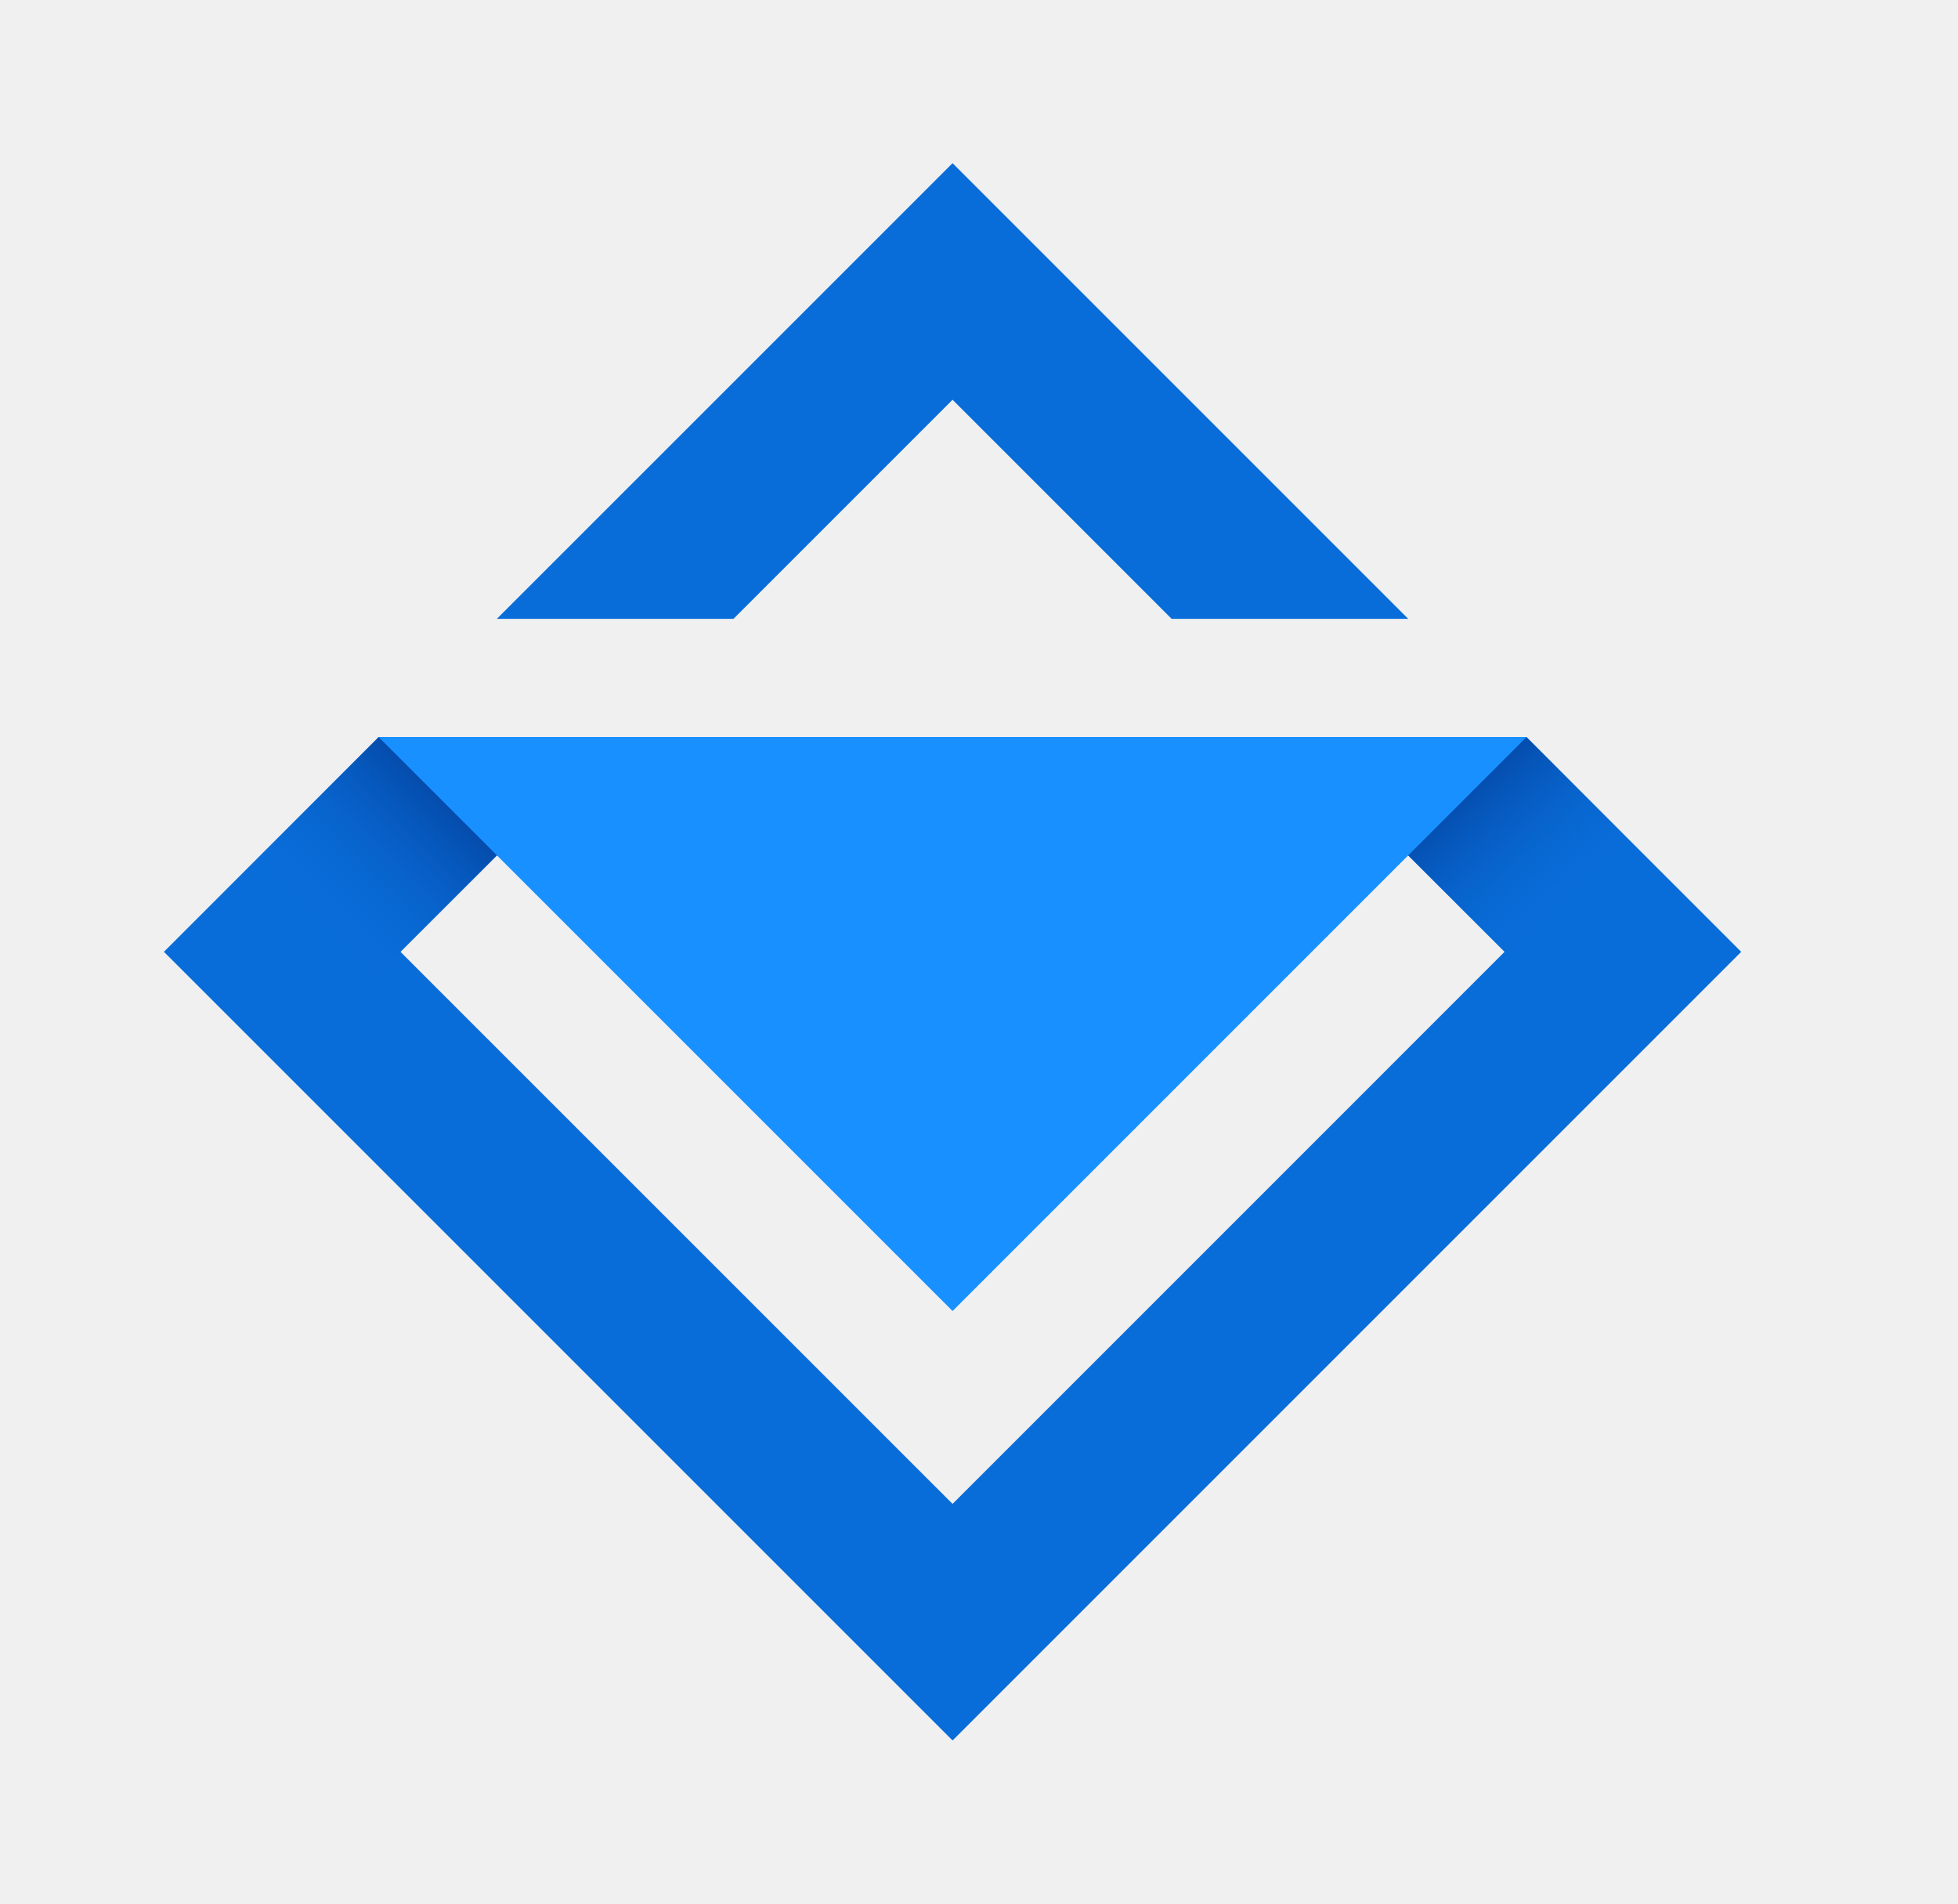
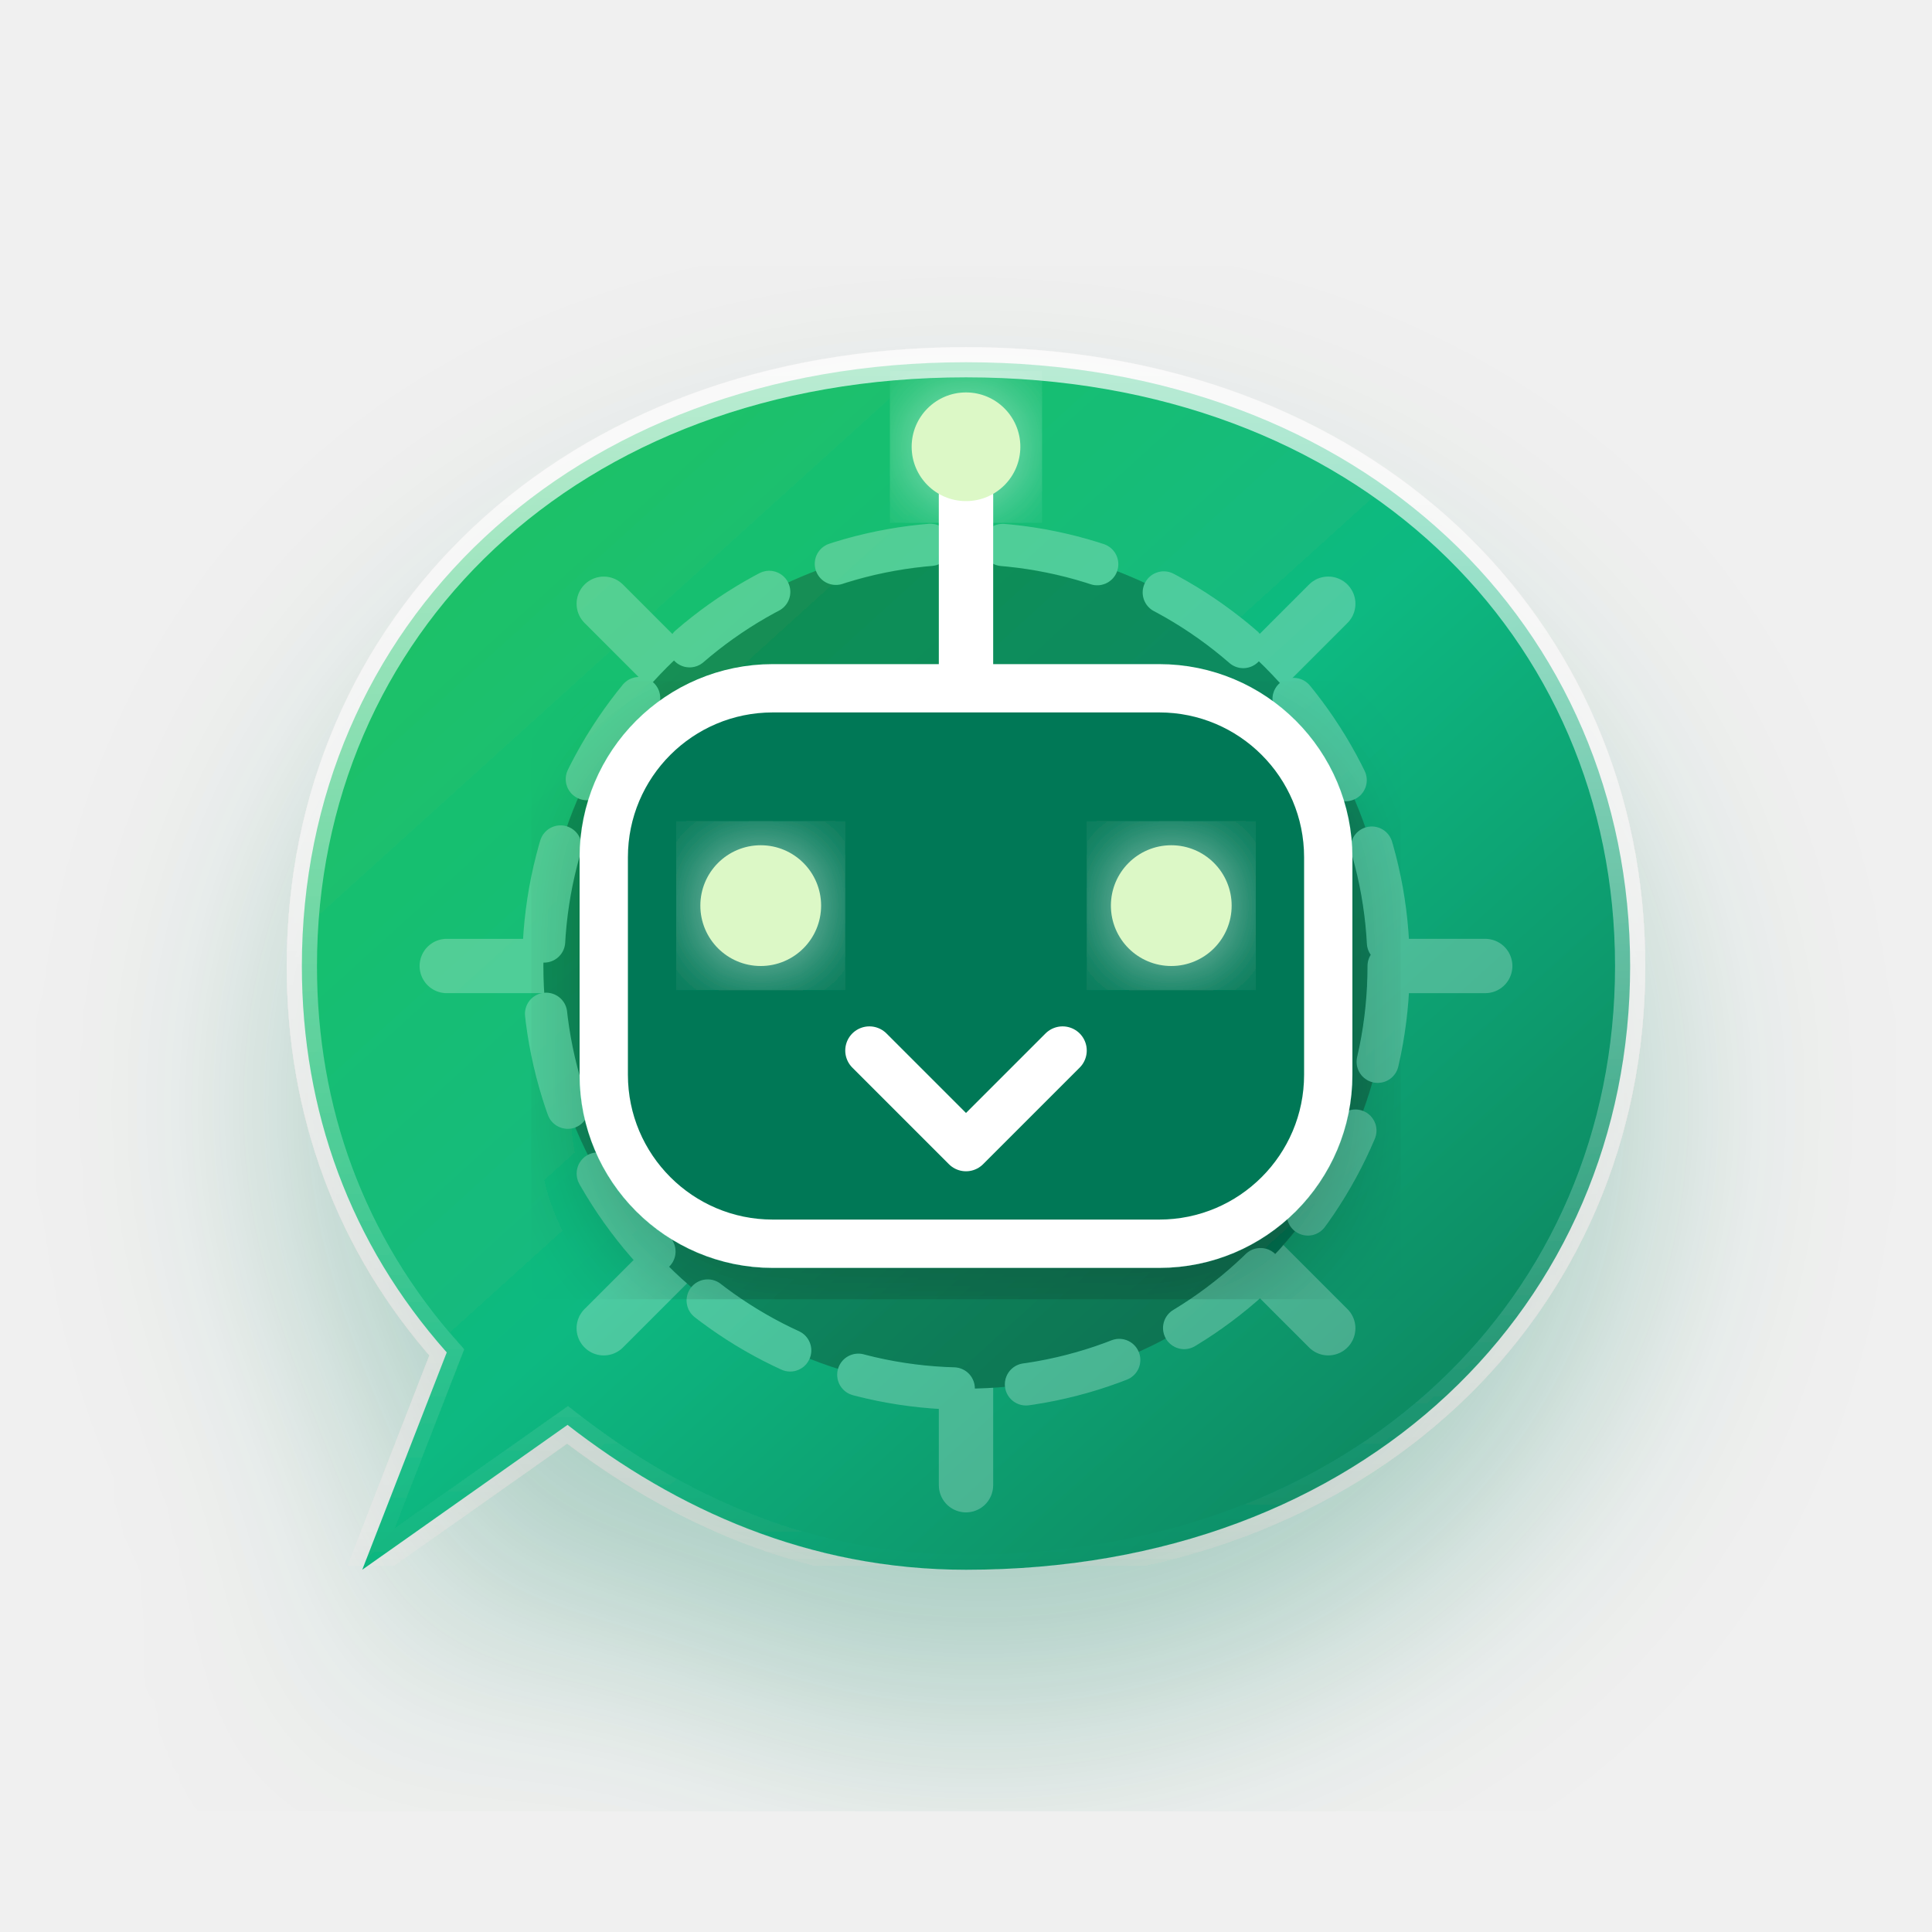
- <svg xmlns="http://www.w3.org/2000/svg" width="36" height="35" viewBox="0 0 36 35" fill="none">
-   <path d="M4.649 15.864L6.962 13.552L6.964 13.55H11.314L9.583 15.281L9.136 15.727L7.364 17.5L7.583 17.72L17.514 27.65L27.663 17.5L25.89 15.727L25.765 15.602L23.713 13.55H28.063L28.066 13.552L29.878 15.364L32.014 17.5L17.514 32L3.014 17.5L4.649 15.864ZM17.514 3L25.892 11.378H21.542L17.514 7.35L13.486 11.378H9.135L17.514 3Z" fill="#096DD9" />
-   <path d="M7.365 17.5L9.137 15.727L9.584 15.28L7.854 13.55H6.965L6.962 13.552L4.65 15.864L6.869 18.073L7.365 17.5Z" fill="url(#paint0_linear_112117_33940)" />
-   <path d="M25.891 15.727L27.664 17.5L27.489 17.675L27.489 17.676L29.879 15.364L28.067 13.552L28.064 13.55H27.888L25.766 15.602L25.891 15.727Z" fill="url(#paint1_linear_112117_33940)" />
-   <path d="M6.959 13.55L6.962 13.552L9.137 15.727L17.514 24.104L28.068 13.55H6.959Z" fill="#1890FF" />
+ <svg xmlns="http://www.w3.org/2000/svg" id="chatvexa-svg" viewBox="0 0 160 160" width="300" height="300">
  <defs>
-     <linearGradient id="paint0_linear_112117_33940" x1="8.64" y1="14.089" x2="5.581" y2="17.147" gradientUnits="userSpaceOnUse">
-       <stop stop-color="#023B95" />
-       <stop offset="0.964" stop-color="#096CD9" stop-opacity="0" />
+     <linearGradient id="bubbleGrad" x1="0%" y1="0%" x2="100%" y2="100%">
+       <stop offset="0%" stop-color="#22c55e" />
+       <stop offset="50%" stop-color="#10b981" />
+       <stop offset="100%" stop-color="#047857" />
    </linearGradient>
-     <linearGradient id="paint1_linear_112117_33940" x1="26.282" y1="14.128" x2="28.755" y2="16.938" gradientUnits="userSpaceOnUse">
-       <stop stop-color="#023B95" />
-       <stop offset="1" stop-color="#096DD9" stop-opacity="0" />
+     <linearGradient id="rimGlow" x1="0%" y1="0%" x2="0%" y2="100%">
+       <stop offset="0%" stop-color="#ffffff" stop-opacity="0.7" />
+       <stop offset="100%" stop-color="#ffffff" stop-opacity="0.0" />
    </linearGradient>
+     <linearGradient id="vexaText" x1="0%" y1="0%" x2="100%" y2="0%">
+       <stop offset="0%" stop-color="#10b981" />
+       <stop offset="100%" stop-color="#059669" />
+     </linearGradient>
+     <filter id="iconShadow" x="-20%" y="-20%" width="140%" height="140%">
+       <feDropShadow dx="0" dy="12" stdDeviation="10" flood-color="#047857" flood-opacity="0.3" />
+     </filter>
+     <filter id="glow" x="-20%" y="-20%" width="140%" height="140%">
+       <feDropShadow dx="0" dy="0" stdDeviation="4" flood-color="#ffffff" flood-opacity="0.9" />
+     </filter>
+     <filter id="innerShadow">
+       <feDropShadow dx="0" dy="4" stdDeviation="4" flood-color="#000000" flood-opacity="0.2" />
+     </filter>
  </defs>
+   <g transform="translate(25, 25)" filter="url(#iconShadow)">
+     <path d="M 55 5 C 88 5 110 27 110 55 C 110 83 88 105 55 105 C 42 105 31 100 22 93 L 5 105 L 12 87 C 4 78 0 67 0 55 C 0 27 22 5 55 5 Z" fill="url(#bubbleGrad)" />
+     <path d="M 55 5 C 88 5 110 27 110 55 C 110 83 88 105 55 105 C 42 105 31 100 22 93 L 5 105 L 12 87 C 4 78 0 67 0 55 C 0 27 22 5 55 5 Z" fill="none" stroke="url(#rimGlow)" stroke-width="2.5" />
+     <g stroke="#ffffff" stroke-width="4.5" stroke-linecap="round" opacity="0.25">
+       <line x1="55" y1="12" x2="55" y2="24" />
+       <line x1="55" y1="86" x2="55" y2="98" />
+       <line x1="12" y1="55" x2="24" y2="55" />
+       <line x1="86" y1="55" x2="98" y2="55" />
+       <line x1="25" y1="25" x2="33" y2="33" />
+       <line x1="85" y1="85" x2="77" y2="77" />
+       <line x1="25" y1="85" x2="33" y2="77" />
+       <line x1="85" y1="25" x2="77" y2="33" />
+       <circle cx="55" cy="55" r="35" stroke-width="3.5" stroke-dasharray="8 6" />
+     </g>
+     <g transform="translate(0, 0)">
+       <path d="M 55 35 L 55 16" stroke="#ffffff" stroke-width="4.5" stroke-linecap="round" />
+       <circle cx="55" cy="12" r="4.5" fill="#DCF8C6" filter="url(#glow)" />
+       <rect x="25" y="32" width="60" height="46" rx="14" fill="#047857" stroke="#ffffff" stroke-width="4" filter="url(#innerShadow)" />
+       <circle cx="38" cy="50" r="5" fill="#DCF8C6" filter="url(#glow)" />
+       <circle cx="72" cy="50" r="5" fill="#DCF8C6" filter="url(#glow)" />
+       <path d="M 47 62 L 55 70 L 63 62" fill="none" stroke="#ffffff" stroke-width="4" stroke-linecap="round" stroke-linejoin="round" />
+     </g>
+   </g>
</svg>
